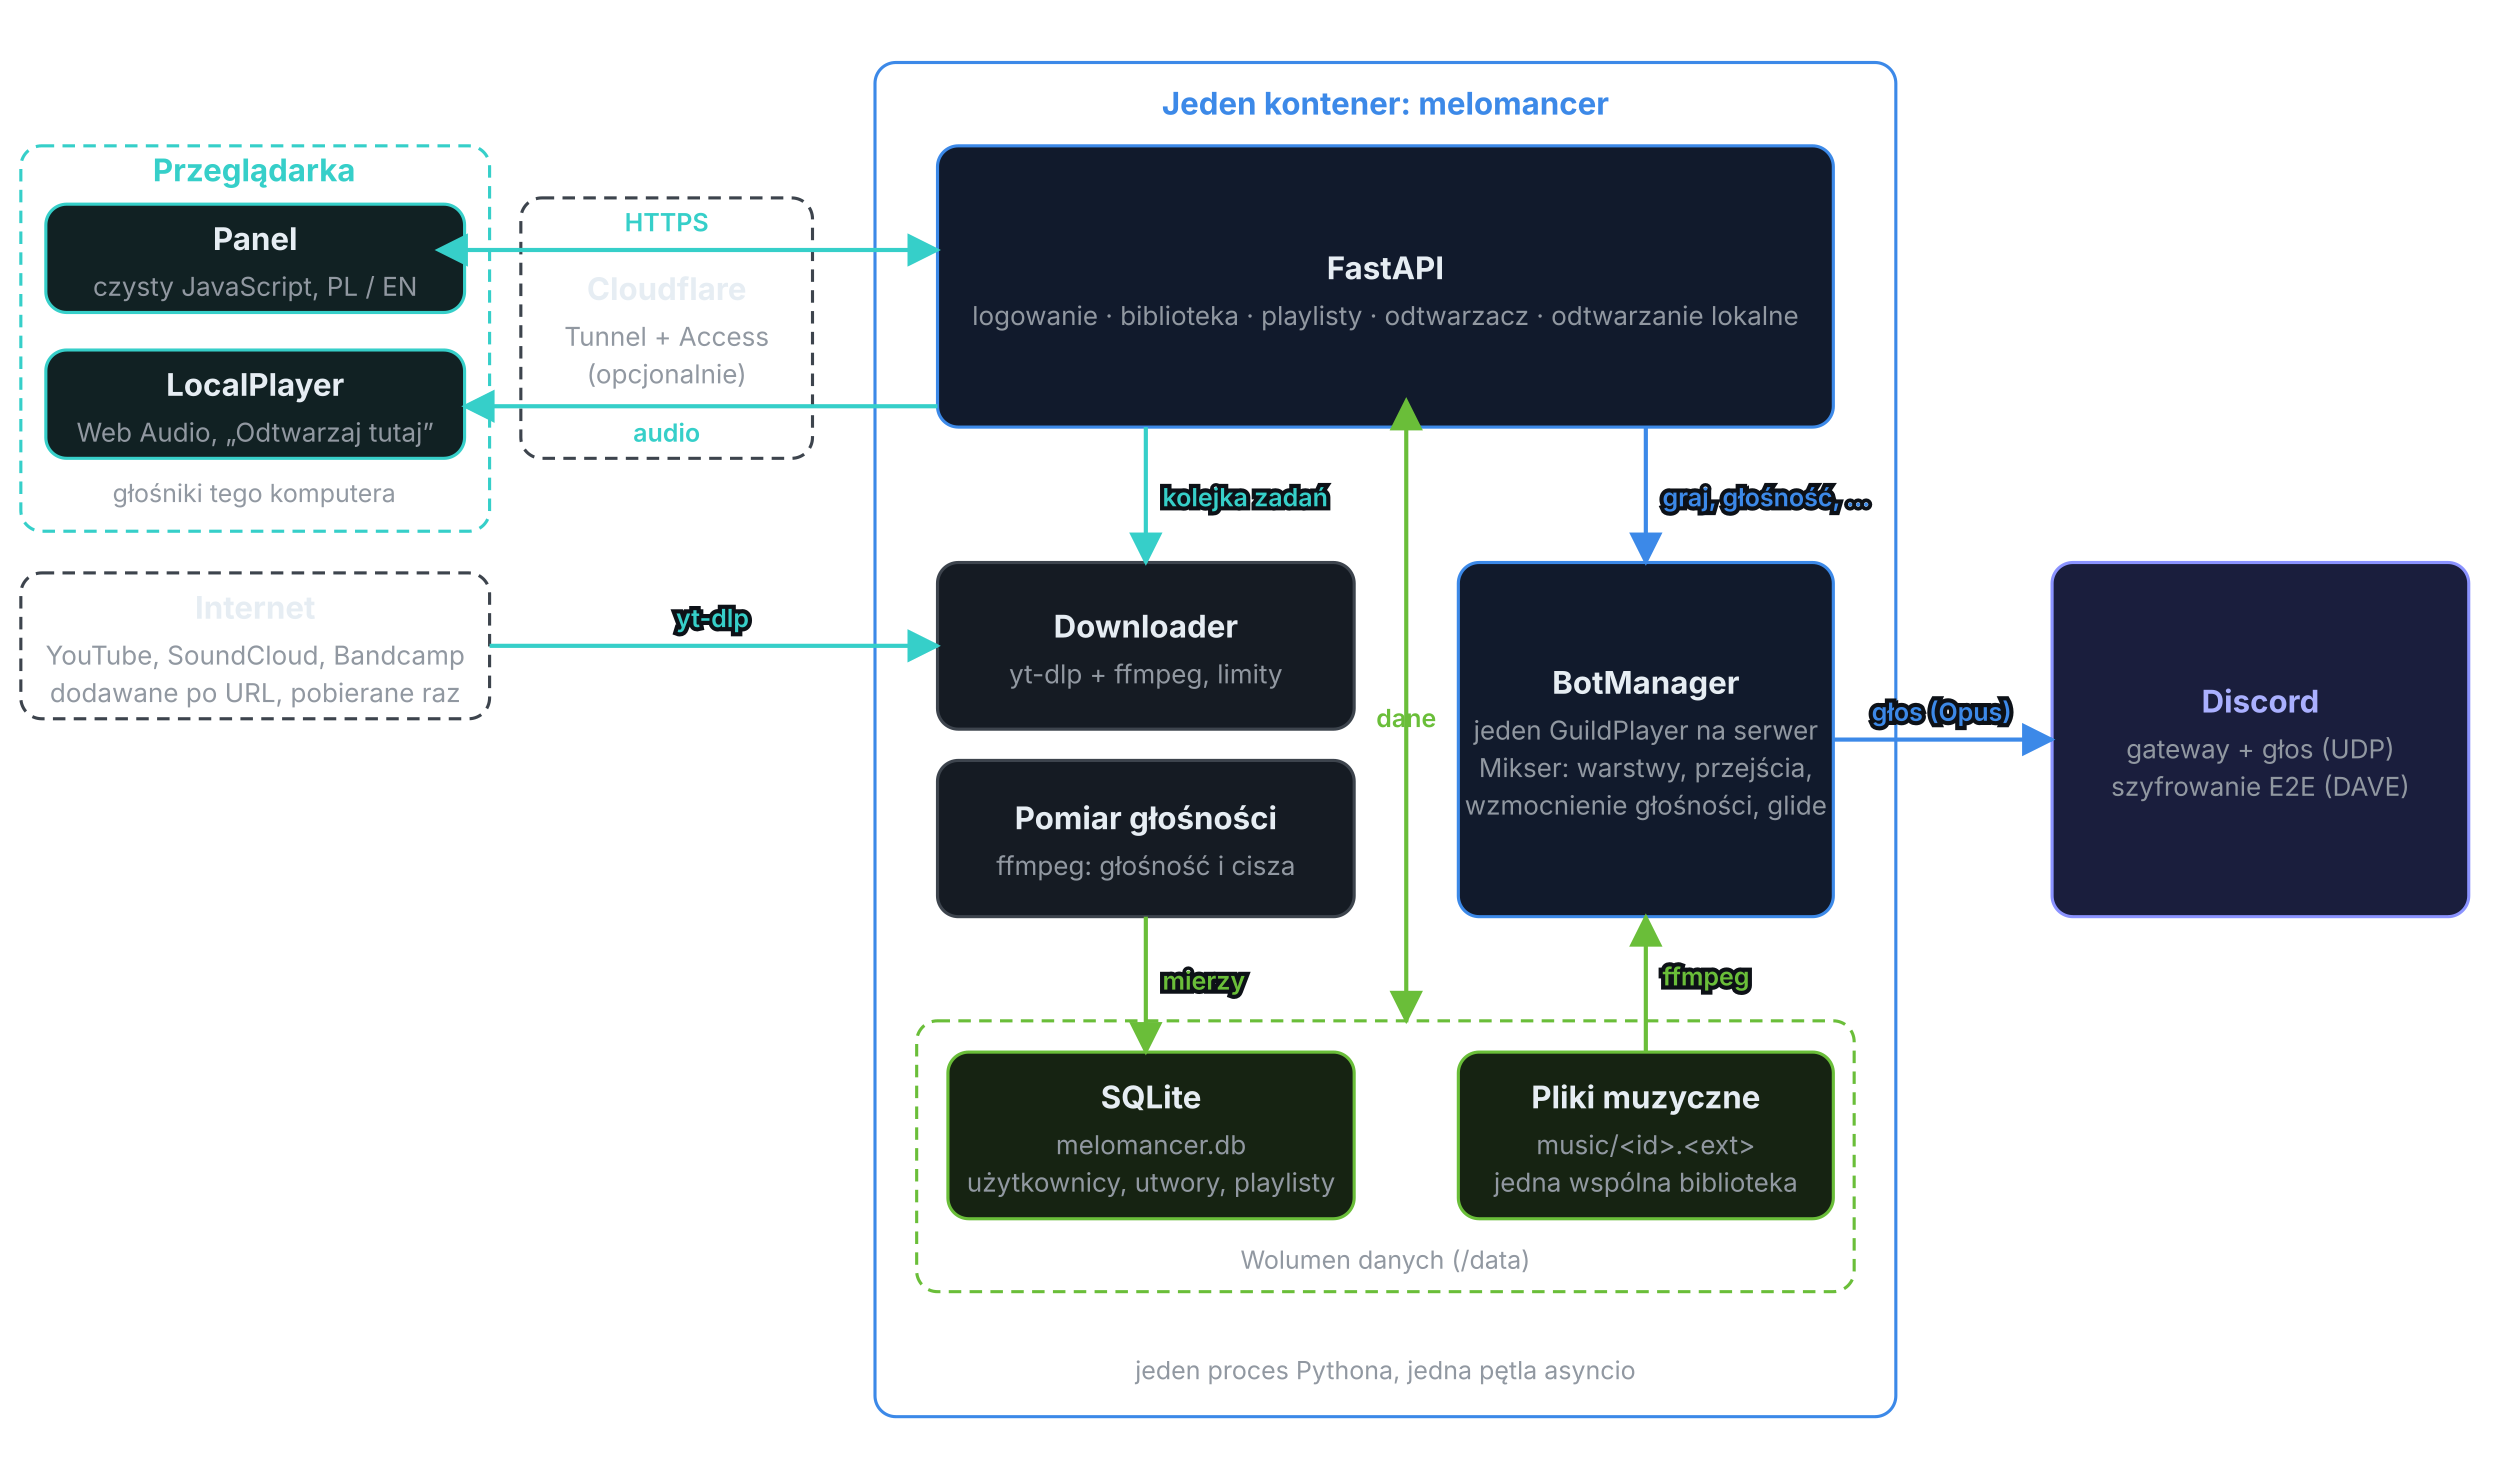
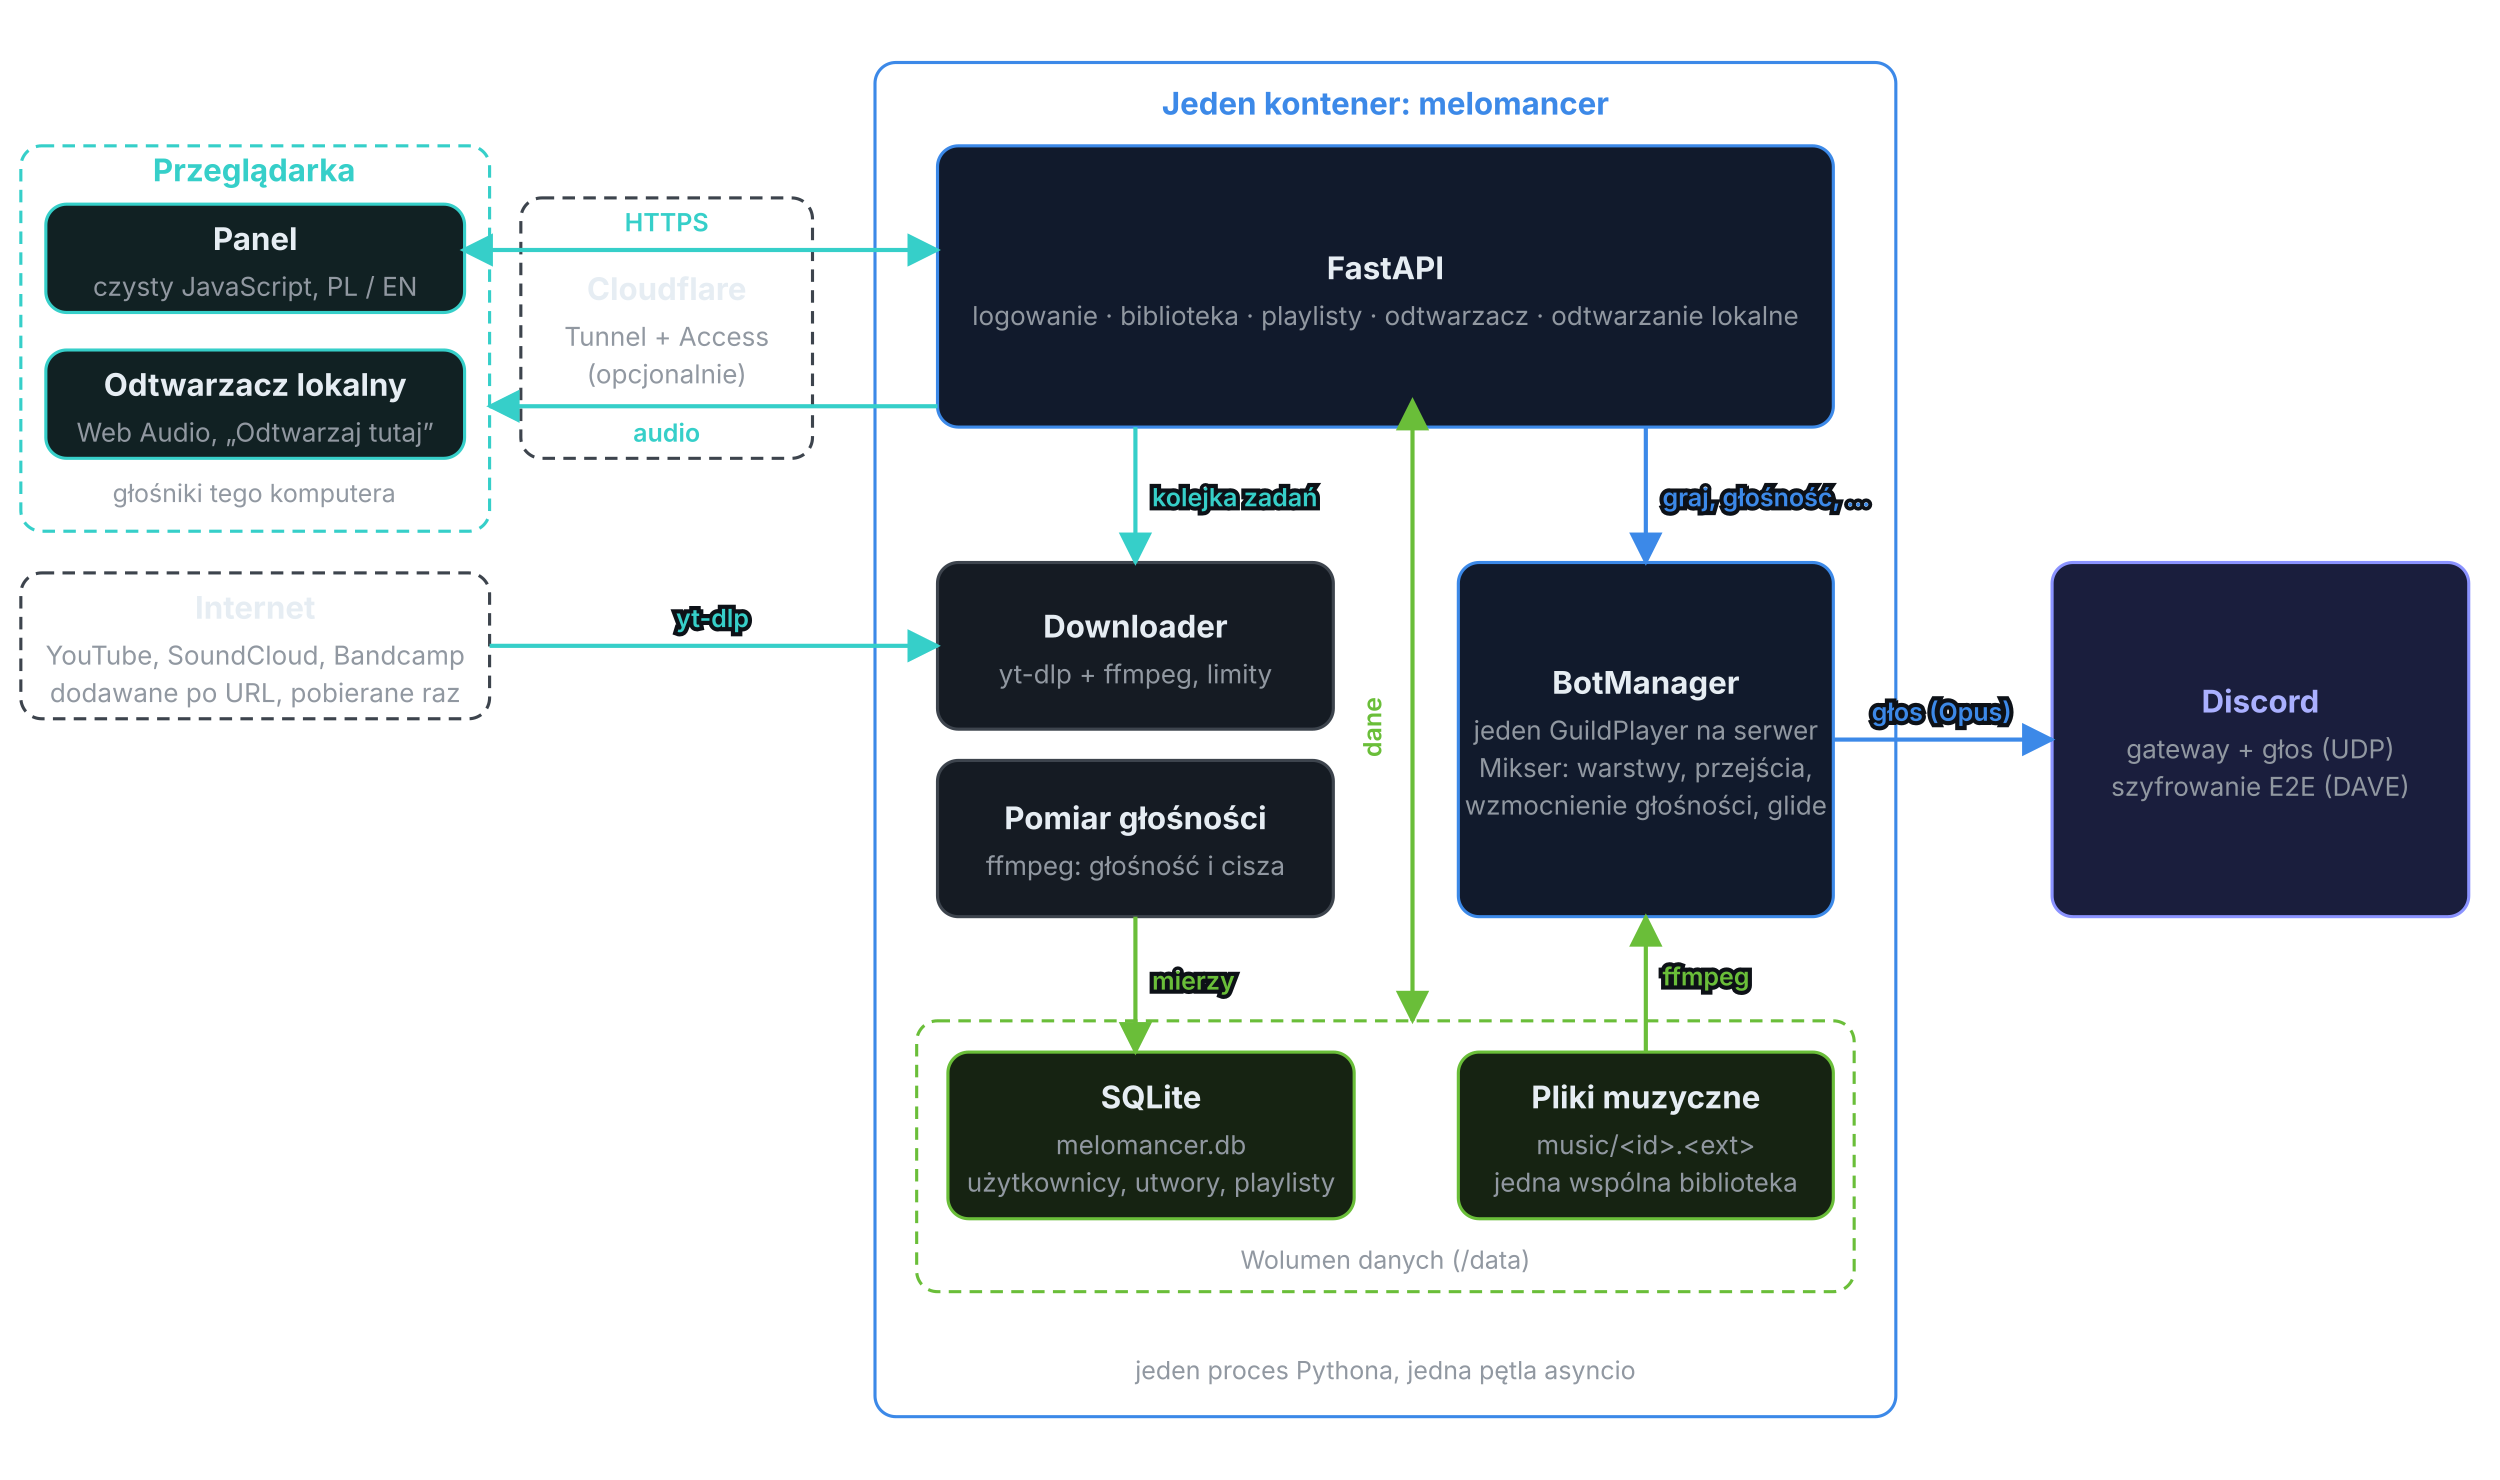
<svg xmlns="http://www.w3.org/2000/svg" viewBox="0 0 1200 710" width="1200" height="710" font-family="Inter, 'Segoe UI', 'DejaVu Sans', Arial, sans-serif">
  <defs>
    <marker id="head" viewBox="0 0 10 10" refX="9" refY="5" markerWidth="8" markerHeight="8" orient="auto">
      <path d="M0 0 L10 5 L0 10 z" fill="context-stroke" />
    </marker>
    <marker id="head-rev" viewBox="0 0 10 10" refX="1" refY="5" markerWidth="8" markerHeight="8" orient="auto-start-reverse">
      <path d="M0 0 L10 5 L0 10 z" fill="context-stroke" />
    </marker>
  </defs>
  <rect x="10" y="70" width="225" height="185" rx="10" fill="none" stroke="#36cfc9" stroke-width="1.5" stroke-dasharray="6 4" />
  <text x="122" y="87" text-anchor="middle" font-size="15" font-weight="700" fill="#36cfc9">Przeglądarka</text>
  <rect x="22" y="98" width="201" height="52" rx="10" fill="#112123" stroke="#36cfc9" stroke-width="1.5" />
  <text x="122.5" y="120" text-anchor="middle" font-size="15" font-weight="700" fill="#e6edf3">Panel</text>
  <text x="122.5" y="142" text-anchor="middle" font-size="12.5" fill="#9198a1">czysty JavaScript, PL / EN</text>
  <rect x="22" y="168" width="201" height="52" rx="10" fill="#112123" stroke="#36cfc9" stroke-width="1.5" />
-   <text x="122.5" y="190" text-anchor="middle" font-size="15" font-weight="700" fill="#e6edf3">LocalPlayer</text>
+   <text x="122.5" y="190" text-anchor="middle" font-size="15" font-weight="700" fill="#e6edf3">Odtwarzacz lokalny</text>
  <text x="122.5" y="212" text-anchor="middle" font-size="12.5" fill="#9198a1">Web Audio, „Odtwarzaj tutaj”</text>
  <text x="122" y="241" text-anchor="middle" font-size="12" font-weight="400" fill="#9198a1">głośniki tego komputera</text>
  <rect x="250" y="95" width="140" height="125" rx="10" fill="none" stroke="#3d444d" stroke-width="1.5" stroke-dasharray="6 4" />
  <text x="320.0" y="144" text-anchor="middle" font-size="15" font-weight="700" fill="#e6edf3">Cloudflare</text>
  <text x="320.0" y="166" text-anchor="middle" font-size="12.5" fill="#9198a1">Tunnel + Access</text>
  <text x="320.0" y="184" text-anchor="middle" font-size="12.5" fill="#9198a1">(opcjonalnie)</text>
  <rect x="10" y="275" width="225" height="70" rx="10" fill="none" stroke="#3d444d" stroke-width="1.5" stroke-dasharray="6 4" />
  <text x="122.5" y="297" text-anchor="middle" font-size="15" font-weight="700" fill="#e6edf3">Internet</text>
  <text x="122.5" y="319" text-anchor="middle" font-size="12.5" fill="#9198a1">YouTube, SoundCloud, Bandcamp</text>
  <text x="122.5" y="337" text-anchor="middle" font-size="12.5" fill="#9198a1">dodawane po URL, pobierane raz</text>
  <rect x="420" y="30" width="490" height="650" rx="10" fill="none" stroke="#3c89e8" stroke-width="1.5" />
  <text x="665" y="55" text-anchor="middle" font-size="15" font-weight="700" fill="#3c89e8">Jeden kontener: melomancer</text>
  <rect x="450" y="70" width="430" height="135" rx="10" fill="#111a2c" stroke="#3c89e8" stroke-width="1.5" />
  <text x="665.0" y="134" text-anchor="middle" font-size="15" font-weight="700" fill="#e6edf3">FastAPI</text>
  <text x="665.0" y="156" text-anchor="middle" font-size="12.5" fill="#9198a1">logowanie · biblioteka · playlisty · odtwarzacz · odtwarzanie lokalne</text>
-   <rect x="450" y="270" width="200" height="80" rx="10" fill="#151b23" stroke="#3d444d" stroke-width="1.5" />
-   <text x="550.0" y="306" text-anchor="middle" font-size="15" font-weight="700" fill="#e6edf3">Downloader</text>
-   <text x="550.0" y="328" text-anchor="middle" font-size="12.5" fill="#9198a1">yt-dlp + ffmpeg, limity</text>
-   <rect x="450" y="365" width="200" height="75" rx="10" fill="#151b23" stroke="#3d444d" stroke-width="1.5" />
-   <text x="550.0" y="398" text-anchor="middle" font-size="15" font-weight="700" fill="#e6edf3">Pomiar głośności</text>
-   <text x="550.0" y="420" text-anchor="middle" font-size="12.5" fill="#9198a1">ffmpeg: głośność i cisza</text>
+   <rect x="450" y="270" width="190" height="80" rx="10" fill="#151b23" stroke="#3d444d" stroke-width="1.5" />
+   <text x="545.0" y="306" text-anchor="middle" font-size="15" font-weight="700" fill="#e6edf3">Downloader</text>
+   <text x="545.0" y="328" text-anchor="middle" font-size="12.5" fill="#9198a1">yt-dlp + ffmpeg, limity</text>
+   <rect x="450" y="365" width="190" height="75" rx="10" fill="#151b23" stroke="#3d444d" stroke-width="1.5" />
+   <text x="545.0" y="398" text-anchor="middle" font-size="15" font-weight="700" fill="#e6edf3">Pomiar głośności</text>
+   <text x="545.0" y="420" text-anchor="middle" font-size="12.5" fill="#9198a1">ffmpeg: głośność i cisza</text>
  <rect x="700" y="270" width="180" height="170" rx="10" fill="#111a2c" stroke="#3c89e8" stroke-width="1.5" />
  <text x="790.0" y="333" text-anchor="middle" font-size="15" font-weight="700" fill="#e6edf3">BotManager</text>
  <text x="790.0" y="355" text-anchor="middle" font-size="12.5" fill="#9198a1">jeden GuildPlayer na serwer</text>
  <text x="790.0" y="373" text-anchor="middle" font-size="12.5" fill="#9198a1">Mikser: warstwy, przejścia,</text>
  <text x="790.0" y="391" text-anchor="middle" font-size="12.5" fill="#9198a1">wzmocnienie głośności, glide</text>
  <rect x="440" y="490" width="450" height="130" rx="10" fill="none" stroke="#6abe39" stroke-width="1.5" stroke-dasharray="6 4" />
  <text x="665" y="609" text-anchor="middle" font-size="12" font-weight="400" fill="#9198a1">Wolumen danych (/data)</text>
  <rect x="455" y="505" width="195" height="80" rx="10" fill="#162312" stroke="#6abe39" stroke-width="1.5" />
  <text x="552.5" y="532" text-anchor="middle" font-size="15" font-weight="700" fill="#e6edf3">SQLite</text>
  <text x="552.5" y="554" text-anchor="middle" font-size="12.5" fill="#9198a1">melomancer.db</text>
  <text x="552.5" y="572" text-anchor="middle" font-size="12.5" fill="#9198a1">użytkownicy, utwory, playlisty</text>
  <rect x="700" y="505" width="180" height="80" rx="10" fill="#162312" stroke="#6abe39" stroke-width="1.5" />
  <text x="790.0" y="532" text-anchor="middle" font-size="15" font-weight="700" fill="#e6edf3">Pliki muzyczne</text>
  <text x="790.0" y="554" text-anchor="middle" font-size="12.5" fill="#9198a1">music/&lt;id&gt;.&lt;ext&gt;</text>
  <text x="790.0" y="572" text-anchor="middle" font-size="12.5" fill="#9198a1">jedna wspólna biblioteka</text>
  <text x="665" y="662" text-anchor="middle" font-size="12" font-weight="400" fill="#9198a1">jeden proces Pythona, jedna pętla asyncio</text>
  <rect x="985" y="270" width="200" height="170" rx="10" fill="#1a1e3d" stroke="#8b93ff" stroke-width="1.5" />
  <text x="1085.0" y="342" text-anchor="middle" font-size="15" font-weight="700" fill="#aab0ff">Discord</text>
  <text x="1085.0" y="364" text-anchor="middle" font-size="12.5" fill="#9198a1">gateway + głos (UDP)</text>
  <text x="1085.0" y="382" text-anchor="middle" font-size="12.5" fill="#9198a1">szyfrowanie E2E (DAVE)</text>
-   <path d="M223 120 L450 120" fill="none" stroke="#36cfc9" stroke-width="2" marker-end="url(#head)" marker-start="url(#head-rev)" />
+   <path d="M235 120 L450 120" fill="none" stroke="#36cfc9" stroke-width="2" marker-end="url(#head)" marker-start="url(#head-rev)" />
  <text x="320" y="111" text-anchor="middle" font-size="12" font-weight="600" fill="#36cfc9">HTTPS</text>
-   <path d="M450 195 L223 195" fill="none" stroke="#36cfc9" stroke-width="2" marker-end="url(#head)" />
+   <path d="M450 195 L235 195" fill="none" stroke="#36cfc9" stroke-width="2" marker-end="url(#head)" />
  <text x="320" y="212" text-anchor="middle" font-size="12" font-weight="600" fill="#36cfc9">audio</text>
-   <path d="M550 205 L550 270" fill="none" stroke="#36cfc9" stroke-width="2" marker-end="url(#head)" />
-   <text x="558" y="243" text-anchor="start" font-size="12" fill="#36cfc9" font-weight="600" paint-order="stroke" stroke="#0d1117" stroke-width="4">kolejka zadań</text>
+   <path d="M545 205 L545 270" fill="none" stroke="#36cfc9" stroke-width="2" marker-end="url(#head)" />
+   <text x="553" y="243" text-anchor="start" font-size="12" fill="#36cfc9" font-weight="600" paint-order="stroke" stroke="#0d1117" stroke-width="4">kolejka zadań</text>
  <path d="M790 205 L790 270" fill="none" stroke="#3c89e8" stroke-width="2" marker-end="url(#head)" />
  <text x="798" y="243" text-anchor="start" font-size="12" fill="#3c89e8" font-weight="600" paint-order="stroke" stroke="#0d1117" stroke-width="4">graj, głośność, ...</text>
-   <path d="M675 205 L675 490" fill="none" stroke="#6abe39" stroke-width="2" marker-end="url(#head)" marker-start="url(#head-rev)" />
-   <text x="675" y="349" text-anchor="middle" font-size="12" font-weight="600" fill="#6abe39">dane</text>
-   <path d="M550 440 L550 505" fill="none" stroke="#6abe39" stroke-width="2" marker-end="url(#head)" />
-   <text x="558" y="475" text-anchor="start" font-size="12" fill="#6abe39" font-weight="600" paint-order="stroke" stroke="#0d1117" stroke-width="4">mierzy</text>
+   <path d="M678 205 L678 490" fill="none" stroke="#6abe39" stroke-width="2" marker-end="url(#head)" marker-start="url(#head-rev)" />
+   <text x="663" y="349" text-anchor="middle" font-size="12" font-weight="600" fill="#6abe39" transform="rotate(-90 663 349)">dane</text>
+   <path d="M545 440 L545 505" fill="none" stroke="#6abe39" stroke-width="2" marker-end="url(#head)" />
+   <text x="553" y="475" text-anchor="start" font-size="12" fill="#6abe39" font-weight="600" paint-order="stroke" stroke="#0d1117" stroke-width="4">mierzy</text>
  <path d="M790 505 L790 440" fill="none" stroke="#6abe39" stroke-width="2" marker-end="url(#head)" />
  <text x="798" y="473" text-anchor="start" font-size="12" fill="#6abe39" font-weight="600" paint-order="stroke" stroke="#0d1117" stroke-width="4">ffmpeg</text>
  <path d="M880 355 L985 355" fill="none" stroke="#3c89e8" stroke-width="2" marker-end="url(#head)" />
  <text x="932" y="346" text-anchor="middle" font-size="12" fill="#3c89e8" font-weight="600" paint-order="stroke" stroke="#0d1117" stroke-width="4">głos (Opus)</text>
  <path d="M235 310 L450 310" fill="none" stroke="#36cfc9" stroke-width="2" marker-end="url(#head)" />
  <text x="342" y="301" text-anchor="middle" font-size="12" fill="#36cfc9" font-weight="600" paint-order="stroke" stroke="#0d1117" stroke-width="4">yt-dlp</text>
</svg>
